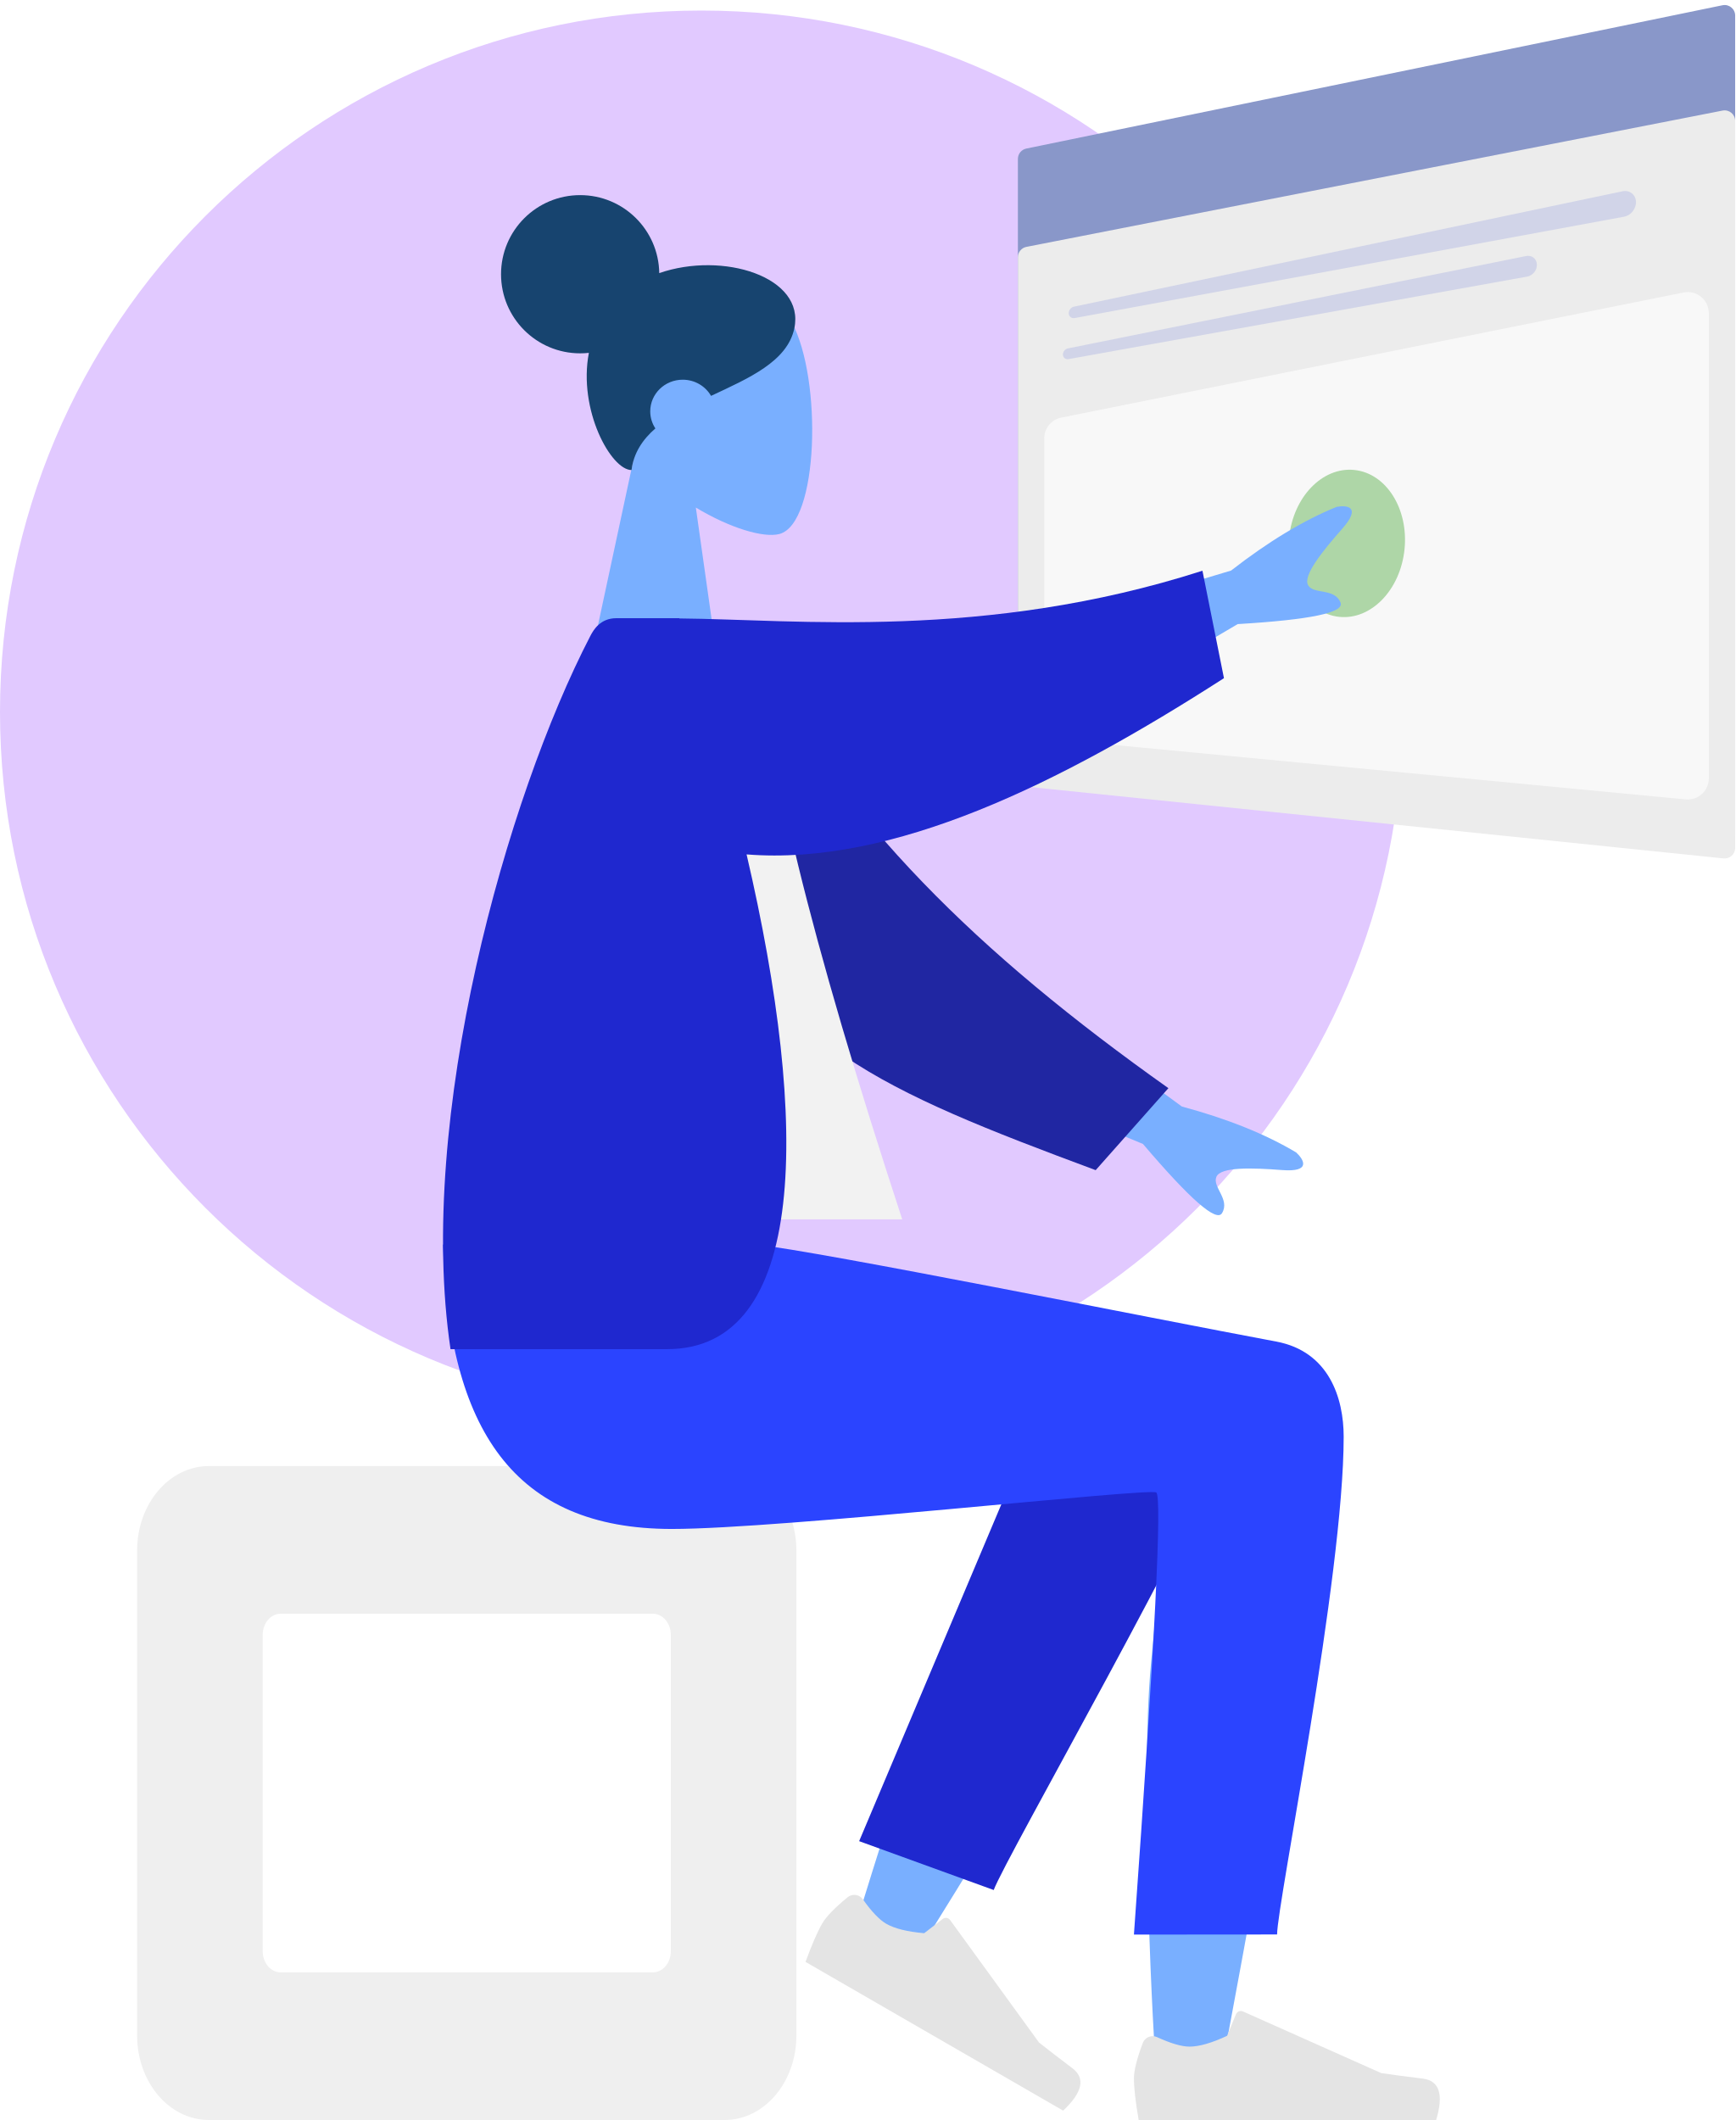
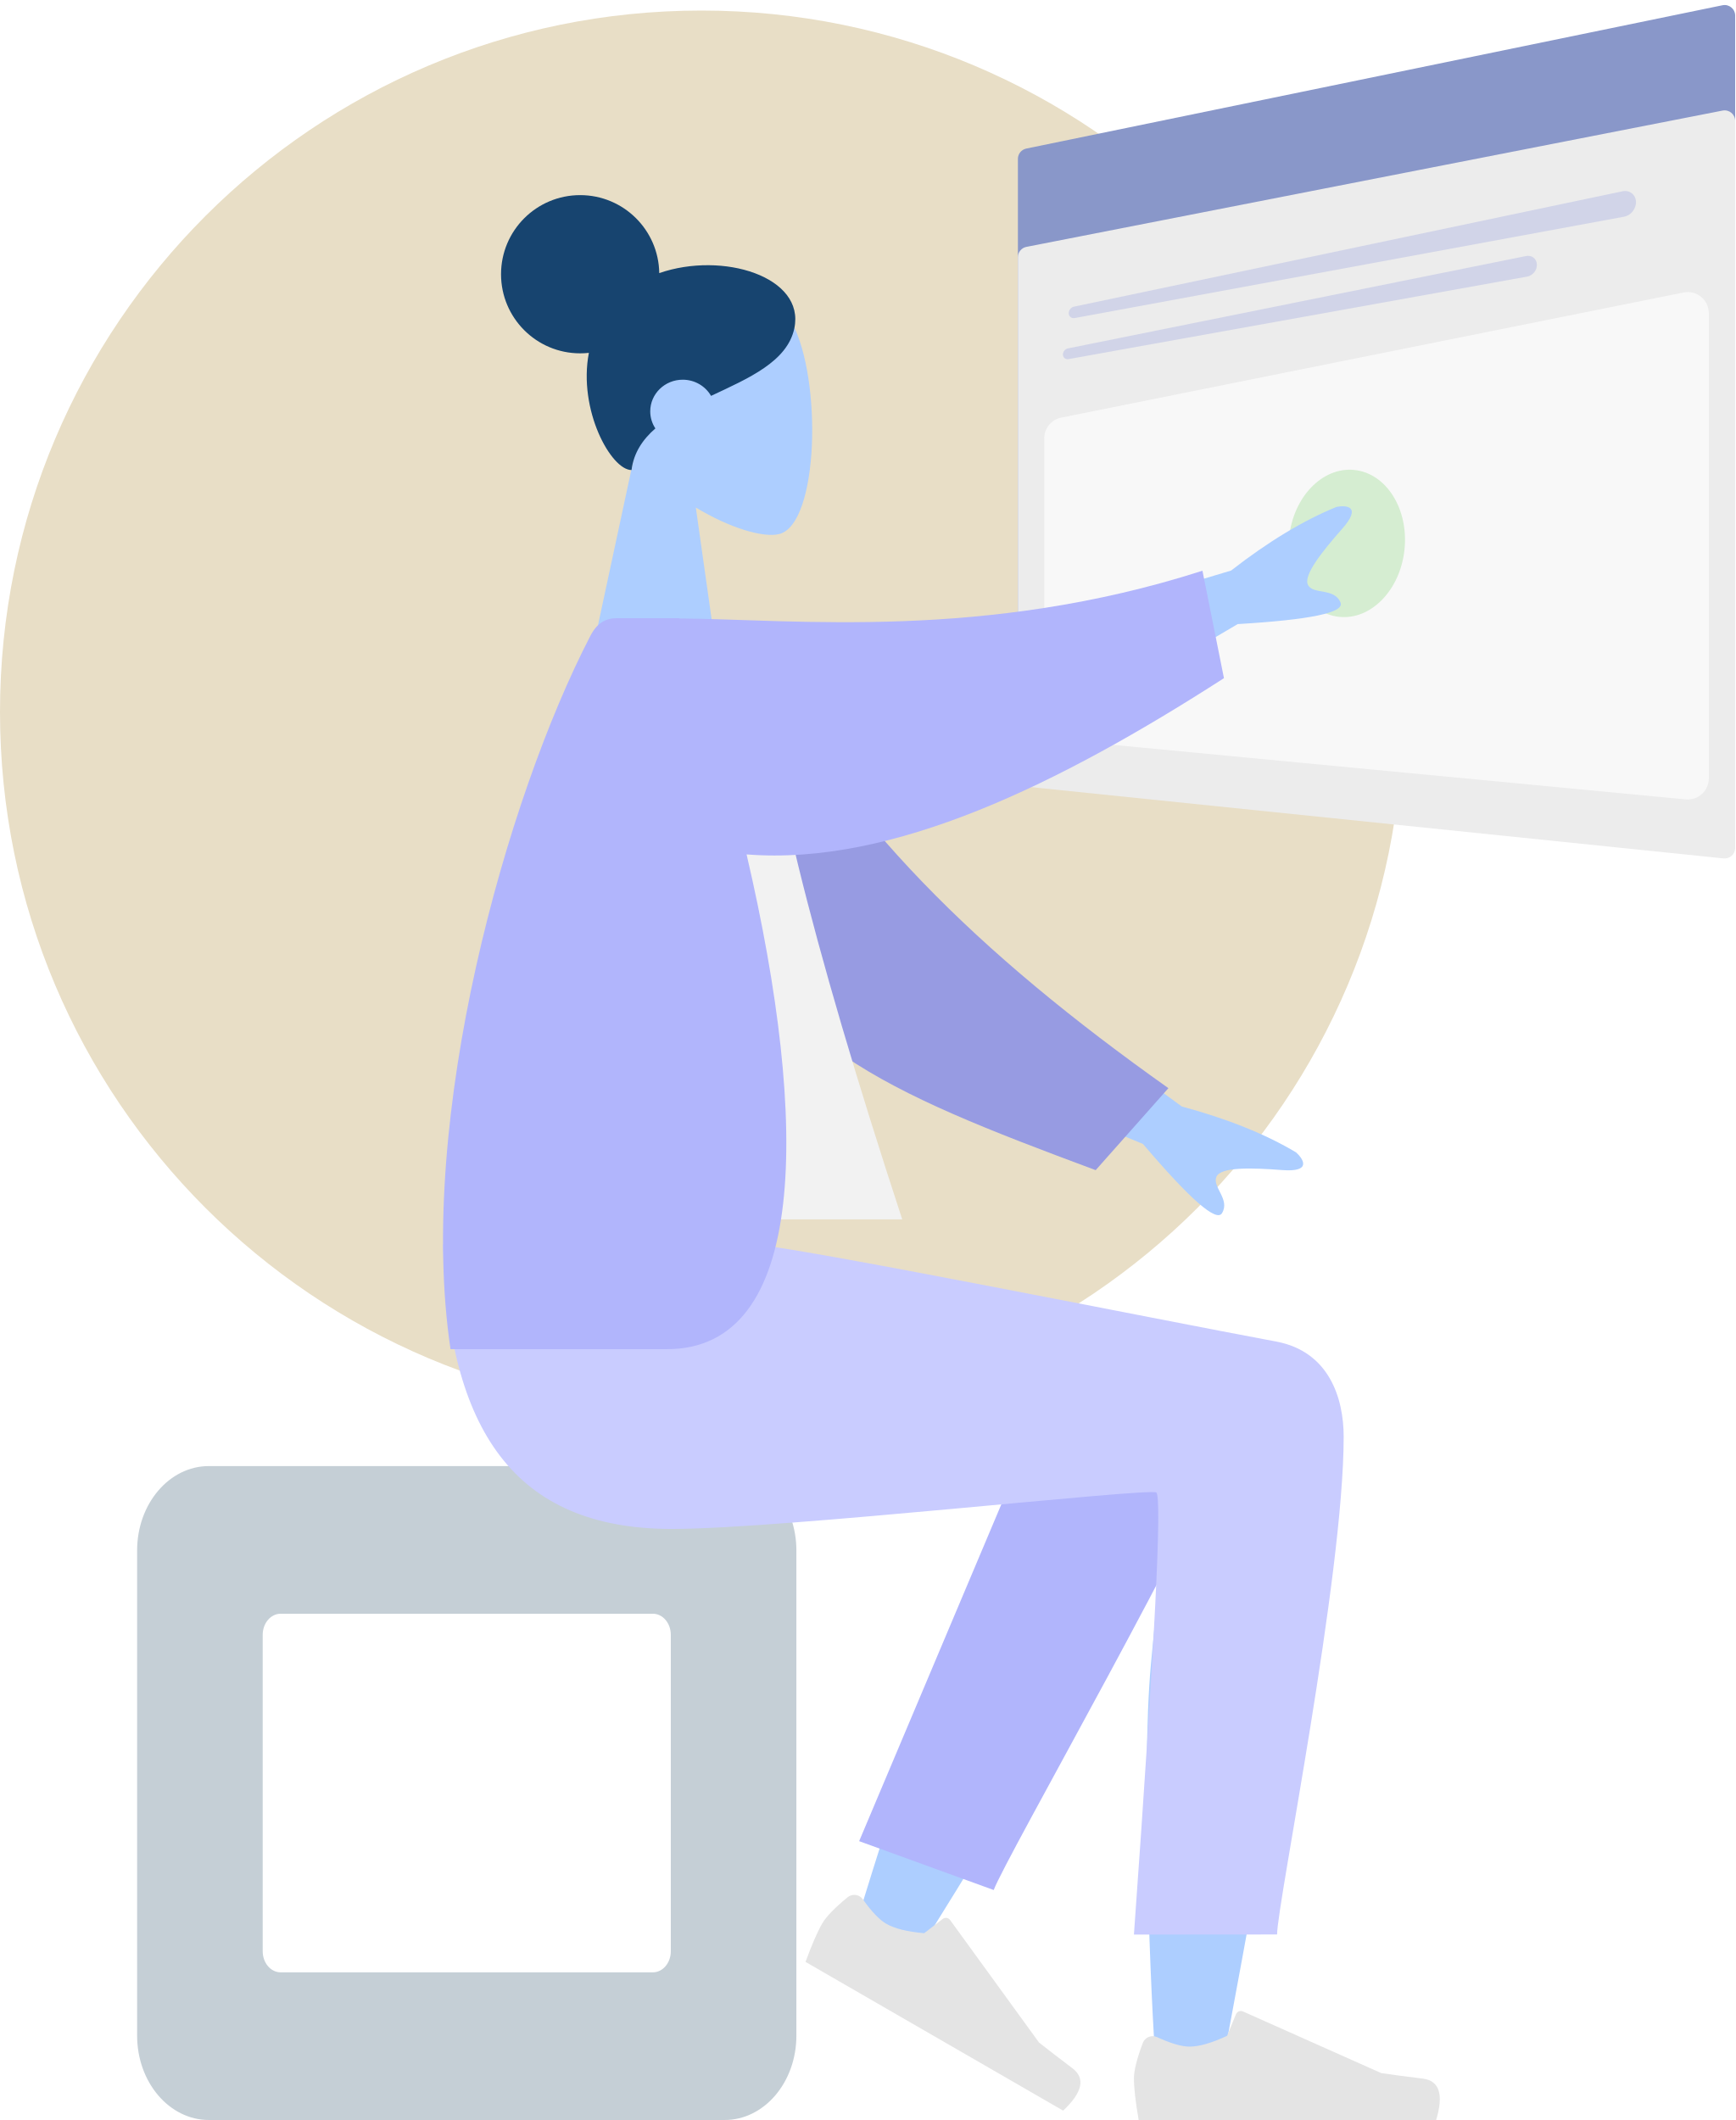
<svg xmlns="http://www.w3.org/2000/svg" width="329" height="402" viewBox="0 0 329 402" fill="none">
-   <circle cx="133" cy="135" r="133" fill="#E1C9FF" />
+   <circle cx="133" cy="135" r="133" fill="#E8dec6" />
  <path d="M193 30.13C193 29.181 193.667 28.363 194.597 28.171L326.597 0.995C327.837 0.739 329 1.687 329 2.954V158.457C329 159.752 327.787 160.706 326.528 160.4L194.528 128.371C193.632 128.153 193 127.35 193 126.427V30.13Z" fill="#8997C9" />
  <path d="M193 48.775C193 47.819 193.677 46.996 194.616 46.812L326.616 20.967C327.851 20.725 329 21.671 329 22.93V160.784C329 161.969 327.975 162.894 326.795 162.773L194.795 149.185C193.775 149.08 193 148.221 193 147.195V48.775Z" fill="#ECECEC" />
  <path d="M198 83.113C198 81.208 199.344 79.567 201.211 79.191L319.211 55.463C321.688 54.965 324 56.858 324 59.384V147.601C324 149.96 321.969 151.807 319.621 151.583L201.621 140.345C199.568 140.149 198 138.425 198 136.363V83.113Z" fill="#F8F8F8" />
-   <path d="M202.985 60.13C202.296 59.576 202.696 58.346 203.629 58.15L307.633 36.271C308.97 35.99 310.125 36.879 310.19 38.238V38.238C310.255 39.573 309.241 40.852 307.926 41.095L203.761 60.313C203.475 60.365 203.196 60.3 202.985 60.13V60.13Z" fill="#D1D4E8" />
-   <path d="M201.547 67.084C201.608 66.59 201.998 66.162 202.478 66.066L289.354 48.549C290.432 48.331 291.358 49.053 291.406 50.149V50.149C291.453 51.228 290.629 52.258 289.566 52.45L202.588 68.098C201.966 68.21 201.469 67.726 201.547 67.084V67.084Z" fill="#D1D4E8" />
-   <path fill-rule="evenodd" clip-rule="evenodd" d="M39.605 278H137.395C144.909 278 151 285.163 151 294V386C151 394.837 144.909 402 137.395 402H39.605C32.091 402 26 394.837 26 386V294C26 285.163 32.091 278 39.605 278ZM53.211 306C51.332 306 49.809 307.791 49.809 310V370C49.809 372.209 51.332 374 53.211 374H123.789C125.668 374 127.19 372.209 127.19 370V310C127.19 307.791 125.668 306 123.789 306H53.211Z" fill="#efefef" />
-   <ellipse cx="255.364" cy="103.044" rx="11" ry="14" transform="rotate(5.8234 255.364 103.044)" fill="#AED6A7" />
-   <path fill-rule="evenodd" clip-rule="evenodd" d="M120.262 86.49C115.654 81.081 112.536 74.453 113.057 67.025C114.558 45.625 144.349 50.333 150.143 61.134C155.938 71.935 155.25 99.333 147.76 101.263C144.774 102.033 138.411 100.147 131.935 96.244L136 125H112L120.262 86.49Z" fill="#79AFFF" />
-   <path fill-rule="evenodd" clip-rule="evenodd" d="M124.999 51.787C137.055 47.61 152.701 52.491 150.607 62.281C149.263 68.567 141.982 71.707 134.819 75.067C133.765 73.237 131.754 72 129.447 72C126.046 72 123.29 74.686 123.29 78C123.29 79.194 123.648 80.306 124.264 81.24C121.855 83.337 120.154 85.859 119.743 89.132C115.859 89.132 109.582 77.729 111.655 66.91C111.111 66.969 110.559 67 110 67C101.716 67 95 60.284 95 52C95 43.716 101.716 37 110 37C118.213 37 124.884 43.601 124.999 51.787V51.787Z" fill="#17446F" />
-   <path fill-rule="evenodd" clip-rule="evenodd" d="M229.953 256.756C238.19 251.81 252.009 258.165 252 265.238C251.972 286.403 232.657 386.151 231.648 392.457C230.64 398.762 219.837 400.428 219.208 392.477C218.207 379.827 216.347 336.033 218.208 315.763C218.976 307.395 219.803 299.427 220.617 292.318C210.482 310.621 194.807 336.826 173.593 370.934L162.077 365.672C171.12 335.876 178.536 314.841 184.323 302.567C194.233 281.55 203.525 263.552 207.436 257.212C213.588 247.24 224.295 250.719 229.953 256.756Z" fill="#79AFFF" />
-   <path fill-rule="evenodd" clip-rule="evenodd" d="M162.9 349.125L202.427 255.487C211.897 240.255 238.446 258.587 235.217 267.422C227.886 287.479 190.6 352.414 188.415 358.39L162.9 349.125Z" fill="#1F28CF" />
+   <path d="M202.985 60.13C202.296 59.576 202.696 58.346 203.629 58.15L307.633 36.271C308.97 35.99 310.125 36.879 310.19 38.238C310.255 39.573 309.241 40.852 307.926 41.095L203.761 60.313C203.475 60.365 203.196 60.3 202.985 60.13Z" fill="#D1D4E8" />
+   <path d="M201.547 67.084C201.608 66.59 201.998 66.162 202.478 66.066L289.354 48.549C290.432 48.331 291.358 49.053 291.406 50.149C291.453 51.228 290.629 52.258 289.566 52.45L202.588 68.098C201.966 68.21 201.469 67.726 201.547 67.084Z" fill="#D1D4E8" />
+   <path fill-rule="evenodd" clip-rule="evenodd" d="M39.605 278H137.395C144.909 278 151 285.163 151 294V386C151 394.837 144.909 402 137.395 402H39.605C32.091 402 26 394.837 26 386V294C26 285.163 32.091 278 39.605 278ZM53.211 306C51.332 306 49.809 307.791 49.809 310V370C49.809 372.209 51.332 374 53.211 374H123.789C125.668 374 127.19 372.209 127.19 370V310C127.19 307.791 125.668 306 123.789 306H53.211Z" fill="#C5CFD6" />
+   <ellipse cx="255.364" cy="103.044" rx="11" ry="14" transform="rotate(5.8234 255.364 103.044)" fill="#D5EDD1" />
+   <path fill-rule="evenodd" clip-rule="evenodd" d="M120.262 86.49C115.654 81.081 112.536 74.453 113.057 67.025C114.558 45.625 144.349 50.333 150.143 61.134C155.938 71.935 155.25 99.333 147.76 101.263C144.774 102.033 138.411 100.147 131.935 96.244L136 125H112L120.262 86.49Z" fill="#ADCEFF" />
+   <path fill-rule="evenodd" clip-rule="evenodd" d="M124.999 51.787C137.055 47.61 152.701 52.491 150.607 62.281C149.263 68.567 141.982 71.707 134.819 75.067C133.765 73.237 131.754 72 129.447 72C126.046 72 123.29 74.686 123.29 78C123.29 79.194 123.648 80.306 124.264 81.24C121.855 83.337 120.154 85.859 119.743 89.132C115.859 89.132 109.582 77.729 111.655 66.91C111.111 66.969 110.559 67 110 67C101.716 67 95 60.284 95 52C95 43.716 101.716 37 110 37C118.213 37 124.884 43.601 124.999 51.787Z" fill="#17446F" />
+   <path fill-rule="evenodd" clip-rule="evenodd" d="M229.953 256.756C238.19 251.81 252.009 258.165 252 265.238C251.972 286.403 232.657 386.151 231.648 392.457C230.64 398.762 219.837 400.428 219.208 392.477C218.207 379.827 216.347 336.033 218.208 315.763C218.976 307.395 219.803 299.427 220.617 292.318C210.482 310.621 194.807 336.826 173.593 370.934L162.077 365.672C171.12 335.876 178.536 314.841 184.323 302.567C194.233 281.55 203.525 263.552 207.436 257.212C213.588 247.24 224.295 250.719 229.953 256.756Z" fill="#ADCEFF" />
+   <path fill-rule="evenodd" clip-rule="evenodd" d="M162.9 349.125L202.427 255.487C211.897 240.255 238.446 258.587 235.217 267.422C227.886 287.479 190.6 352.414 188.415 358.39L162.9 349.125Z" fill="#B1B5FC" />
  <path fill-rule="evenodd" clip-rule="evenodd" d="M160.705 359.767C158.242 361.794 156.641 363.45 155.899 364.734C154.998 366.296 153.942 368.725 152.733 372.021C154.544 373.067 170.826 382.467 201.578 400.222C205.27 396.759 205.845 394.07 203.304 392.157C200.762 390.243 198.665 388.629 197.012 387.315L180.152 364.087C179.828 363.64 179.202 363.54 178.756 363.865C178.748 363.87 178.74 363.876 178.733 363.882L175.23 366.579C172.016 366.299 169.618 365.702 168.035 364.788C166.749 364.045 165.273 362.501 163.607 360.154L163.607 360.154C162.967 359.253 161.719 359.041 160.818 359.681C160.779 359.708 160.741 359.737 160.705 359.767Z" fill="#E4E4E4" />
  <path fill-rule="evenodd" clip-rule="evenodd" d="M216.678 387.402C215.559 390.388 215 392.623 215 394.106C215 395.909 215.3 398.54 215.901 402C217.993 402 236.794 402 272.303 402C273.769 397.155 272.923 394.539 269.765 394.152C266.607 393.766 263.984 393.417 261.895 393.106L235.68 381.419C235.176 381.194 234.584 381.421 234.359 381.925C234.356 381.934 234.352 381.942 234.348 381.951L232.663 386.039C229.74 387.403 227.364 388.085 225.537 388.085C224.052 388.085 222.001 387.485 219.384 386.286L219.384 386.285C218.38 385.825 217.193 386.266 216.733 387.27C216.713 387.313 216.695 387.357 216.678 387.402Z" fill="#E4E4E4" />
-   <path fill-rule="evenodd" clip-rule="evenodd" d="M254.77 272.433C254.77 299 242.154 360.97 242.146 366.82L215 366.841C218.973 311.545 220.382 283.6 219.227 283.004C217.493 282.111 148.176 289.925 127.386 289.925C97.408 289.925 85.006 271.02 84 236H143.386C155.478 237.294 218.549 250.015 241.972 254.388C252 256.261 254.77 265.115 254.77 272.433Z" fill="#2B44FF" />
-   <path fill-rule="evenodd" clip-rule="evenodd" d="M195.527 119.565L233.43 108.186C240.501 102.682 247.171 98.657 253.439 96.113C255.262 95.769 258.28 95.969 254.509 100.247C250.737 104.525 246.963 109.195 248.039 110.989C249.116 112.783 253.04 111.43 254.175 114.272C254.932 116.166 248.432 117.523 234.675 118.342L205.204 135.687L195.527 119.565ZM192.177 186.392L224.075 209.816C232.727 212.15 239.955 215.055 245.76 218.529C247.131 219.779 248.788 222.309 243.101 221.872C237.415 221.434 231.414 221.23 230.629 223.17C229.845 225.109 233.286 227.429 231.7 230.046C230.642 231.79 225.647 227.416 216.713 216.922L185.126 203.823L192.177 186.392Z" fill="#79AFFF" />
-   <path fill-rule="evenodd" clip-rule="evenodd" d="M142.631 123.311C160.002 155.7 185.12 180.529 221.536 206.34L207.748 221.887C167.088 206.777 145.629 197.66 135.091 167.059C132.446 159.378 130.598 134.895 129.012 122.013L142.631 123.311Z" fill="#2026A2" />
+   <path fill-rule="evenodd" clip-rule="evenodd" d="M254.77 272.433C254.77 299 242.154 360.97 242.146 366.82L215 366.841C218.973 311.545 220.382 283.6 219.227 283.004C217.493 282.111 148.176 289.925 127.386 289.925C97.408 289.925 85.006 271.02 84 236H143.386C155.478 237.294 218.549 250.015 241.972 254.388C252 256.261 254.77 265.115 254.77 272.433Z" fill="#C9CCFF" />
+   <path fill-rule="evenodd" clip-rule="evenodd" d="M195.527 119.565L233.43 108.186C240.501 102.682 247.171 98.657 253.439 96.113C255.262 95.769 258.28 95.969 254.509 100.247C250.737 104.525 246.963 109.195 248.039 110.989C249.116 112.783 253.04 111.43 254.175 114.272C254.932 116.166 248.432 117.523 234.675 118.342L205.204 135.687L195.527 119.565ZM192.177 186.392L224.075 209.816C232.727 212.15 239.955 215.055 245.76 218.529C247.131 219.779 248.788 222.309 243.101 221.872C237.415 221.434 231.414 221.23 230.629 223.17C229.845 225.109 233.286 227.429 231.7 230.046C230.642 231.79 225.647 227.416 216.713 216.922L185.126 203.823L192.177 186.392Z" fill="#ADCEFF" />
+   <path fill-rule="evenodd" clip-rule="evenodd" d="M142.631 123.311C160.002 155.7 185.12 180.529 221.536 206.34L207.748 221.887C167.088 206.777 145.629 197.66 135.091 167.059C132.446 159.378 130.598 134.895 129.012 122.013L142.631 123.311Z" fill="#979BE2" />
  <path fill-rule="evenodd" clip-rule="evenodd" d="M94.07 231.224H171.07C153.629 178.029 144.719 141.52 144.341 121.696C144.321 120.685 142.455 118.904 141.629 119.137C135.59 120.843 129.128 120.205 122.242 117.224C103.988 146.582 97.675 182.729 94.07 231.224Z" fill="#F2F2F2" />
-   <path fill-rule="evenodd" clip-rule="evenodd" d="M128.813 117.271C150.885 117.452 186.694 121.483 227.993 108.224L232.07 128.597C200.857 148.672 169.251 164.223 141.557 162.015C153.583 213.601 153.028 255.83 126.478 255.83C113.799 255.83 100.113 255.83 85.421 255.83C78.901 212.008 96.038 151.248 111.926 120.601C112.533 119.43 113.825 117.224 116.867 117.224C119.518 117.224 123.495 117.224 128.797 117.224C128.802 117.24 128.808 117.256 128.813 117.271Z" fill="#1F28CF" />
+   <path fill-rule="evenodd" clip-rule="evenodd" d="M128.813 117.271C150.885 117.452 186.694 121.483 227.993 108.224L232.07 128.597C200.857 148.672 169.251 164.223 141.557 162.015C153.583 213.601 153.028 255.83 126.478 255.83C113.799 255.83 100.113 255.83 85.421 255.83C78.901 212.008 96.038 151.248 111.926 120.601C112.533 119.43 113.825 117.224 116.867 117.224C119.518 117.224 123.495 117.224 128.797 117.224C128.802 117.24 128.808 117.256 128.813 117.271Z" fill="#B1B5FC" />
</svg>
